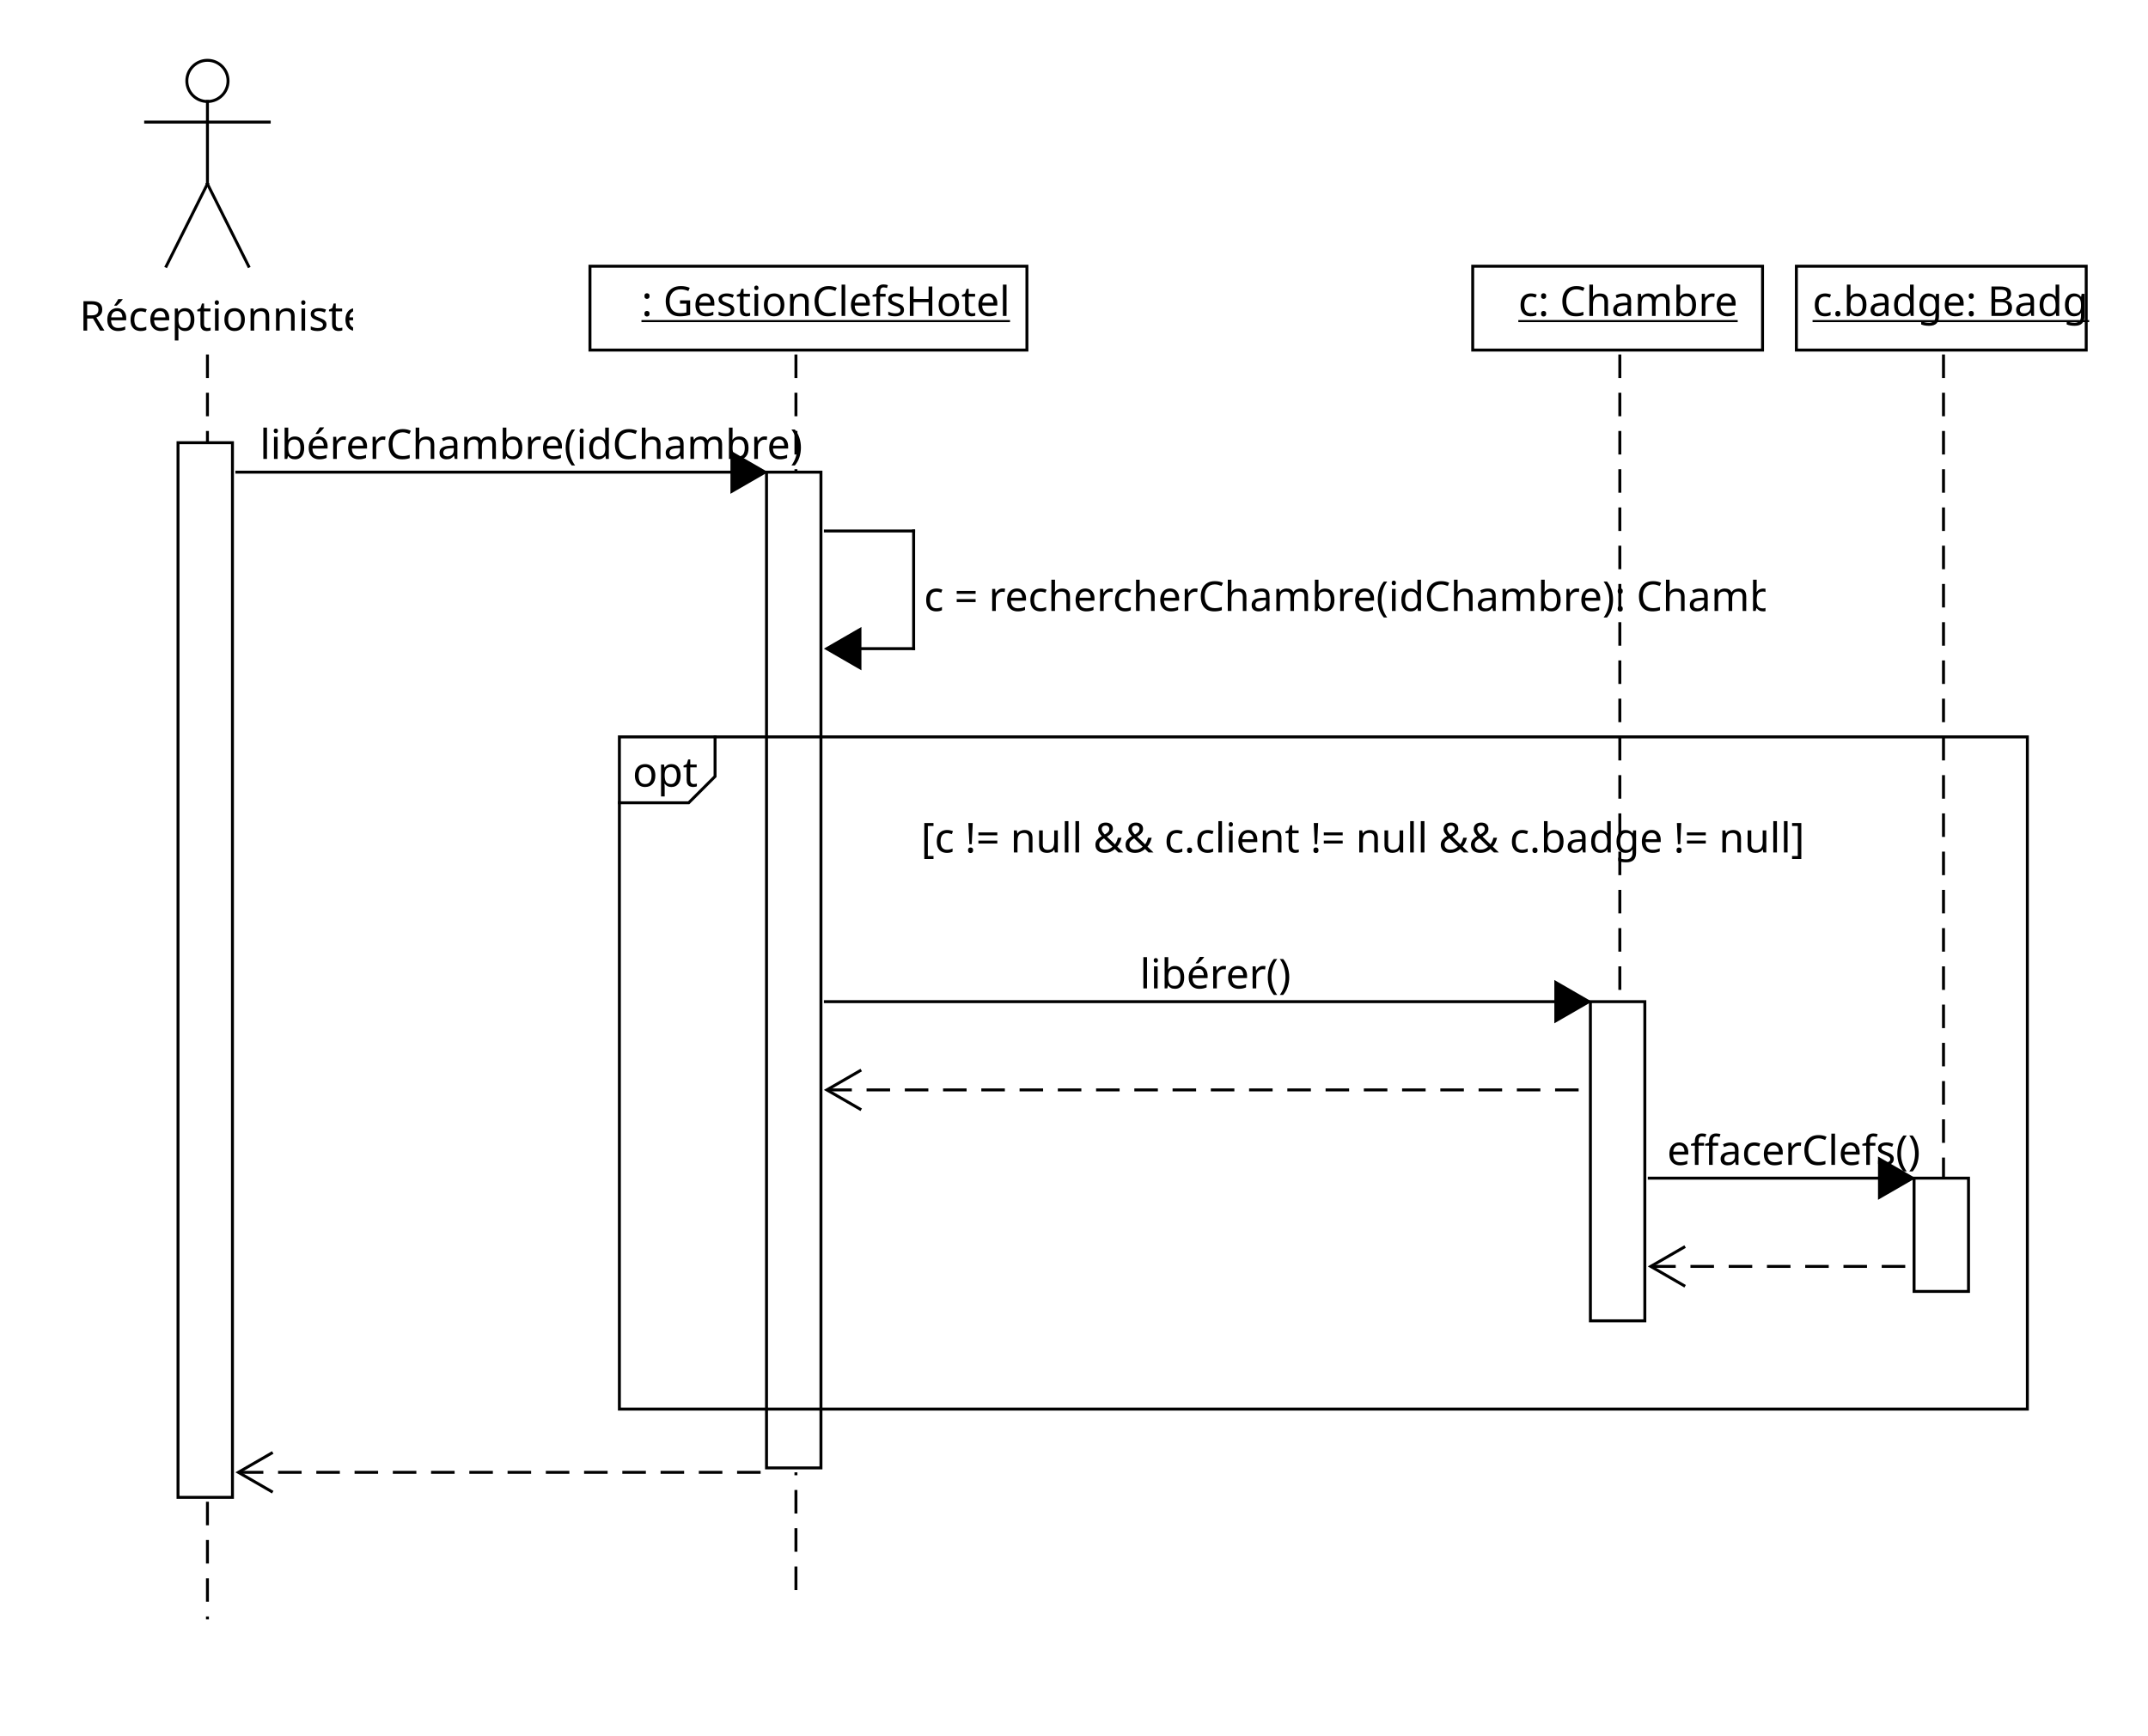
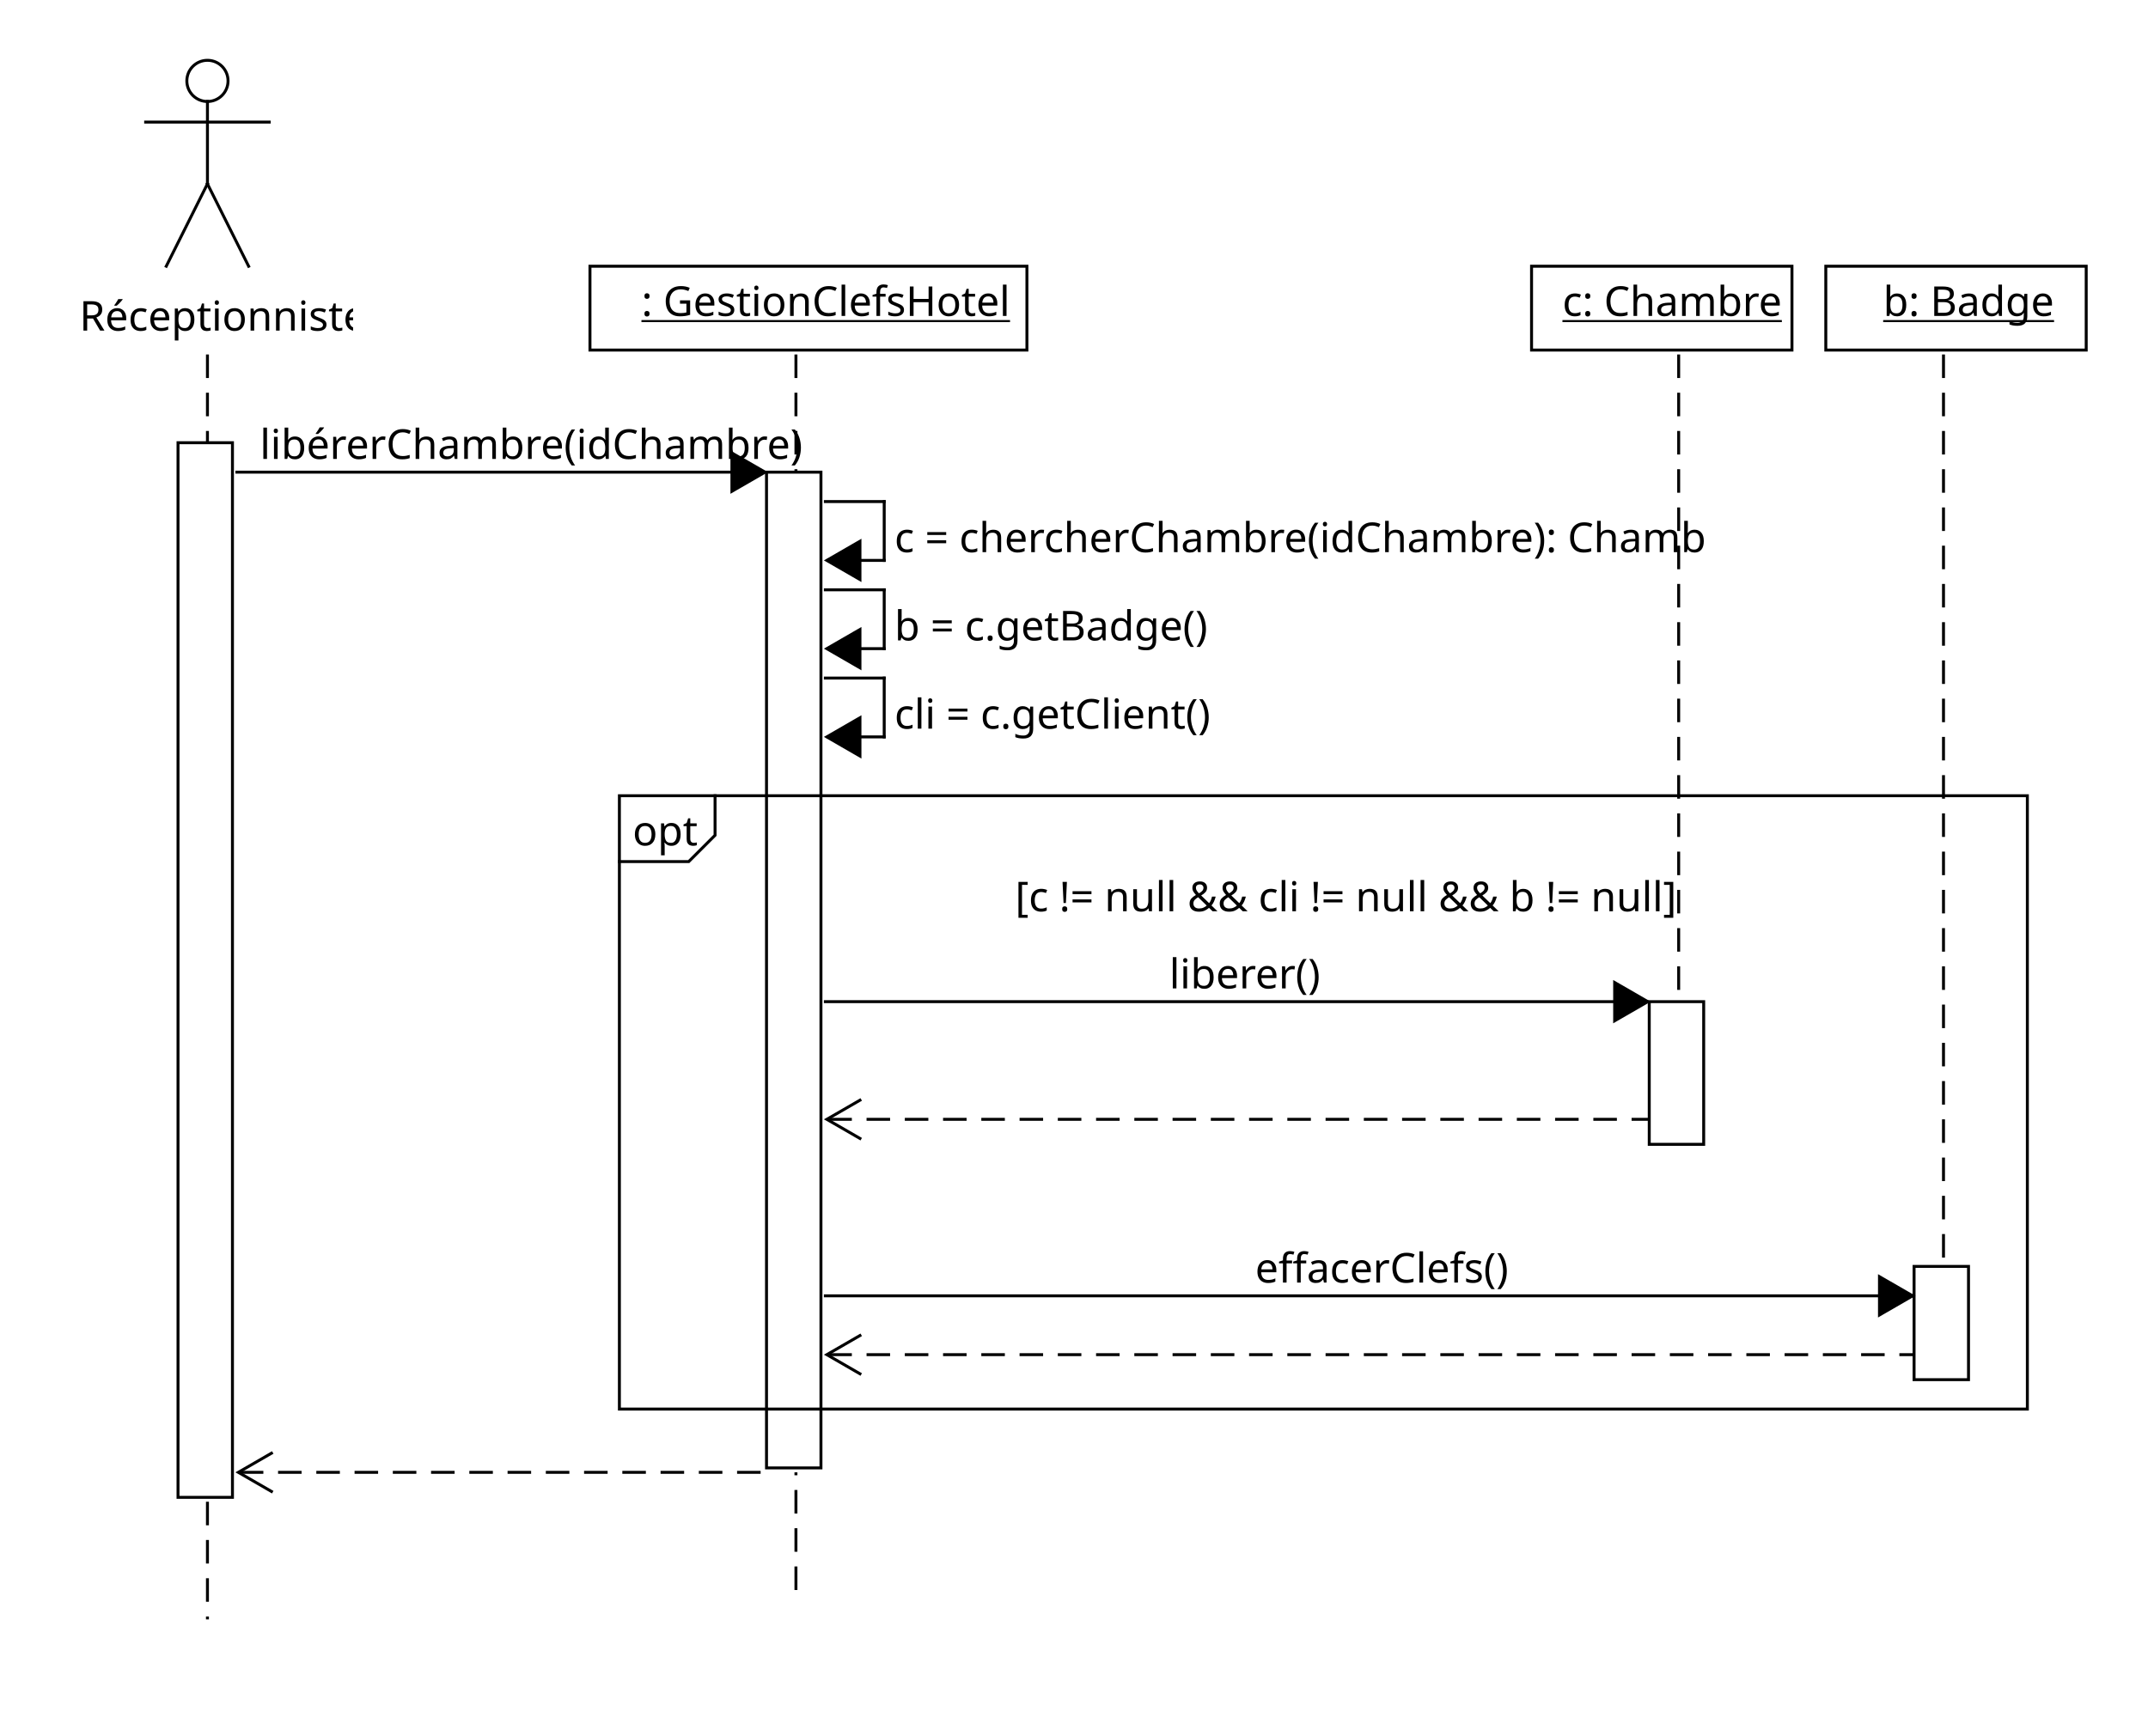
<svg xmlns="http://www.w3.org/2000/svg" fill-opacity="1" color-rendering="auto" color-interpolation="auto" text-rendering="auto" stroke="black" stroke-linecap="square" width="730" stroke-miterlimit="10" shape-rendering="auto" stroke-opacity="1" fill="black" stroke-dasharray="none" font-weight="normal" stroke-width="1" viewBox="0 -20 730 590" height="590" font-family="'Dialog'" font-style="normal" stroke-linejoin="miter" font-size="12px" stroke-dashoffset="0" image-rendering="auto">
  <defs id="genericDefs" />
  <g>
    <defs id="defs1">
      <clipPath clipPathUnits="userSpaceOnUse" id="clipPath1">
        <path d="M0 0 L2147483647 0 L2147483647 2147483647 L0 2147483647 L0 0 Z" />
      </clipPath>
      <clipPath clipPathUnits="userSpaceOnUse" id="clipPath2">
        <path d="M0 0 L0 40 L20 40 L20 0 Z" />
      </clipPath>
      <clipPath clipPathUnits="userSpaceOnUse" id="clipPath3">
-         <path d="M0 0 L0 30 L100 30 L100 0 Z" />
+         <path d="M0 0 L0 30 L90 30 L90 0 Z" />
      </clipPath>
      <clipPath clipPathUnits="userSpaceOnUse" id="clipPath4">
-         <path d="M0 0 L0 230 L480 230 L480 0 Z" />
+         <path d="M0 0 L0 210 L480 210 L480 0 Z" />
      </clipPath>
      <clipPath clipPathUnits="userSpaceOnUse" id="clipPath5">
-         <path d="M0 0 L0 110 L20 110 L20 0 Z" />
+         <path d="M0 0 L0 50 L20 50 L20 0 Z" />
      </clipPath>
      <clipPath clipPathUnits="userSpaceOnUse" id="clipPath6">
        <path d="M0 0 L0 340 L20 340 L20 0 Z" />
      </clipPath>
      <clipPath clipPathUnits="userSpaceOnUse" id="clipPath7">
        <path d="M0 0 L0 360 L20 360 L20 0 Z" />
      </clipPath>
      <clipPath clipPathUnits="userSpaceOnUse" id="clipPath8">
        <path d="M0 0 L0 30 L150 30 L150 0 Z" />
      </clipPath>
      <clipPath clipPathUnits="userSpaceOnUse" id="clipPath9">
        <path d="M0 0 L0 110 L100 110 L100 0 Z" />
      </clipPath>
      <clipPath clipPathUnits="userSpaceOnUse" id="clipPath10">
-         <path d="M0 0 L0 40 L120 40 L120 0 Z" />
+         <path d="M0 0 L0 50 L150 50 L150 0 Z" />
      </clipPath>
      <clipPath clipPathUnits="userSpaceOnUse" id="clipPath11">
-         <path d="M0 0 L0 310 L30 310 L30 0 Z" />
+         <path d="M0 0 L0 50 L140 50 L140 0 Z" />
      </clipPath>
      <clipPath clipPathUnits="userSpaceOnUse" id="clipPath12">
+         <path d="M0 0 L0 40 L400 40 L400 0 Z" />
+       </clipPath>
+       <clipPath clipPathUnits="userSpaceOnUse" id="clipPath13">
+         <path d="M0 0 L0 340 L30 340 L30 0 Z" />
+       </clipPath>
+       <clipPath clipPathUnits="userSpaceOnUse" id="clipPath14">
        <path d="M0 0 L0 250 L30 250 L30 0 Z" />
      </clipPath>
-       <clipPath clipPathUnits="userSpaceOnUse" id="clipPath13">
+       <clipPath clipPathUnits="userSpaceOnUse" id="clipPath15">
        <path d="M0 0 L0 70 L30 70 L30 0 Z" />
      </clipPath>
-       <clipPath clipPathUnits="userSpaceOnUse" id="clipPath14">
+       <clipPath clipPathUnits="userSpaceOnUse" id="clipPath16">
        <path d="M0 0 L0 40 L210 40 L210 0 Z" />
      </clipPath>
-       <clipPath clipPathUnits="userSpaceOnUse" id="clipPath15">
-         <path d="M0 0 L0 40 L290 40 L290 0 Z" />
-       </clipPath>
-       <clipPath clipPathUnits="userSpaceOnUse" id="clipPath16">
-         <path d="M0 0 L0 70 L330 70 L330 0 Z" />
-       </clipPath>
      <clipPath clipPathUnits="userSpaceOnUse" id="clipPath17">
+         <path d="M0 0 L0 40 L310 40 L310 0 Z" />
+       </clipPath>
+       <clipPath clipPathUnits="userSpaceOnUse" id="clipPath18">
+         <path d="M0 0 L0 50 L310 50 L310 0 Z" />
+       </clipPath>
+       <clipPath clipPathUnits="userSpaceOnUse" id="clipPath19">
        <path d="M0 0 L0 60 L30 60 L30 0 Z" />
      </clipPath>
    </defs>
-     <g fill="rgb(255,255,255)" fill-opacity="0" transform="translate(650,380)" stroke-opacity="0" stroke="rgb(255,255,255)">
+     <g fill="rgb(255,255,255)" fill-opacity="0" transform="translate(650,410)" stroke-opacity="0" stroke="rgb(255,255,255)">
      <rect x="0.5" width="18.5" height="38.5" y="0.5" clip-path="url(#clipPath2)" stroke="none" />
    </g>
-     <g transform="translate(650,380)">
+     <g transform="translate(650,410)">
      <rect fill="none" x="0.5" width="18.5" height="38.5" y="0.5" clip-path="url(#clipPath2)" />
    </g>
-     <g fill="rgb(255,255,255)" fill-opacity="0" transform="translate(610,70)" stroke-opacity="0" stroke="rgb(255,255,255)">
-       <rect x="0.5" width="98.5" height="28.5" y="0.5" clip-path="url(#clipPath3)" stroke="none" />
-     </g>
-     <g transform="translate(610,70)">
-       <rect fill="none" x="0.5" width="98.5" height="28.5" y="0.5" clip-path="url(#clipPath3)" />
-       <text x="6" font-size="14px" y="17.391" text-decoration="underline" clip-path="url(#clipPath3)" font-family="sans-serif" stroke="none" xml:space="preserve">c.badge: Badge</text>
-     </g>
-     <g fill="rgb(255,255,255)" fill-opacity="0" transform="translate(210,230)" stroke-opacity="0" stroke="rgb(255,255,255)">
-       <rect x="0.5" width="478.5" height="228.5" y="0.5" clip-path="url(#clipPath4)" stroke="none" />
-     </g>
-     <g transform="translate(210,230)">
-       <rect fill="none" x="0.5" width="478.5" height="228.5" y="0.5" clip-path="url(#clipPath4)" />
+     <g fill="rgb(255,255,255)" fill-opacity="0" transform="translate(620,70)" stroke-opacity="0" stroke="rgb(255,255,255)">
+       <rect x="0.5" width="88.5" height="28.5" y="0.5" clip-path="url(#clipPath3)" stroke="none" />
+     </g>
+     <g transform="translate(620,70)">
+       <rect fill="none" x="0.5" width="88.5" height="28.5" y="0.5" clip-path="url(#clipPath3)" />
+       <text x="20" font-size="14px" y="17.391" text-decoration="underline" clip-path="url(#clipPath3)" font-family="sans-serif" stroke="none" xml:space="preserve">b: Badge</text>
+     </g>
+     <g fill="rgb(255,255,255)" fill-opacity="0" transform="translate(210,250)" stroke-opacity="0" stroke="rgb(255,255,255)">
+       <rect x="0.5" width="478.5" height="208.5" y="0.5" clip-path="url(#clipPath4)" stroke="none" />
+     </g>
+     <g transform="translate(210,250)">
+       <rect fill="none" x="0.5" width="478.5" height="208.5" y="0.5" clip-path="url(#clipPath4)" />
      <path fill="none" d="M33.014 0.5 L33.014 13.934 L24.057 22.891 L0.5 22.891" clip-path="url(#clipPath4)" />
      <text x="5" font-size="14px" y="17.391" clip-path="url(#clipPath4)" font-family="sans-serif" stroke="none" xml:space="preserve">opt</text>
-       <text x="103" font-size="14px" y="39.781" clip-path="url(#clipPath4)" font-family="sans-serif" stroke="none" xml:space="preserve">[c != null &amp;&amp; c.client != null &amp;&amp; c.badge != null]</text>
-     </g>
-     <g fill="rgb(255,255,255)" fill-opacity="0" transform="translate(540,320)" stroke-opacity="0" stroke="rgb(255,255,255)">
-       <rect x="0.5" width="18.5" height="108.5" y="0.5" clip-path="url(#clipPath5)" stroke="none" />
-     </g>
-     <g transform="translate(540,320)">
-       <rect fill="none" x="0.5" width="18.5" height="108.5" y="0.5" clip-path="url(#clipPath5)" />
+       <text x="135" font-size="14px" y="39.781" clip-path="url(#clipPath4)" font-family="sans-serif" stroke="none" xml:space="preserve">[c != null &amp;&amp; cli != null &amp;&amp; b != null]</text>
+     </g>
+     <g fill="rgb(255,255,255)" fill-opacity="0" transform="translate(560,320)" stroke-opacity="0" stroke="rgb(255,255,255)">
+       <rect x="0.5" width="18.5" height="48.5" y="0.5" clip-path="url(#clipPath5)" stroke="none" />
+     </g>
+     <g transform="translate(560,320)">
+       <rect fill="none" x="0.5" width="18.5" height="48.5" y="0.5" clip-path="url(#clipPath5)" />
    </g>
    <g fill="rgb(255,255,255)" fill-opacity="0" transform="translate(260,140)" stroke-opacity="0" stroke="rgb(255,255,255)">
      <rect x="0.5" width="18.5" height="338.5" y="0.5" clip-path="url(#clipPath6)" stroke="none" />
    </g>
    <g transform="translate(260,140)">
      <rect fill="none" x="0.5" width="18.5" height="338.5" y="0.5" clip-path="url(#clipPath6)" />
    </g>
    <g fill="rgb(255,255,255)" fill-opacity="0" transform="translate(60,130)" stroke-opacity="0" stroke="rgb(255,255,255)">
      <rect x="0.5" width="18.5" height="358.5" y="0.5" clip-path="url(#clipPath7)" stroke="none" />
    </g>
    <g transform="translate(60,130)">
      <rect fill="none" x="0.5" width="18.5" height="358.5" y="0.5" clip-path="url(#clipPath7)" />
    </g>
    <g fill="rgb(255,255,255)" fill-opacity="0" transform="translate(200,70)" stroke-opacity="0" stroke="rgb(255,255,255)">
      <rect x="0.5" width="148.5" height="28.5" y="0.5" clip-path="url(#clipPath8)" stroke="none" />
    </g>
    <g transform="translate(200,70)">
      <rect fill="none" x="0.5" width="148.5" height="28.5" y="0.5" clip-path="url(#clipPath8)" />
      <text x="18" font-size="14px" y="17.391" text-decoration="underline" clip-path="url(#clipPath8)" font-family="sans-serif" stroke="none" xml:space="preserve">: GestionClefsHotel</text>
    </g>
    <g fill="rgb(255,255,255)" fill-opacity="0" transform="translate(20,0)" stroke-opacity="0" stroke="rgb(255,255,255)">
      <circle r="7" clip-path="url(#clipPath9)" cx="50.5" cy="7.5" stroke="none" />
    </g>
    <g transform="translate(20,0)">
      <circle fill="none" r="7" clip-path="url(#clipPath9)" cx="50.5" cy="7.5" />
      <path fill="none" d="M29.5 21.5 L71.5 21.5" clip-path="url(#clipPath9)" />
      <path fill="none" d="M50.5 14.5 L50.5 42.5" clip-path="url(#clipPath9)" />
      <path fill="none" d="M50.5 42.5 L36.5 70.5" clip-path="url(#clipPath9)" />
      <path fill="none" d="M50.5 42.5 L64.5 70.5" clip-path="url(#clipPath9)" />
      <text x="7" font-size="14px" y="92.391" clip-path="url(#clipPath9)" font-family="sans-serif" stroke="none" xml:space="preserve">Réceptionniste</text>
    </g>
-     <g fill="rgb(255,255,255)" fill-opacity="0" transform="translate(500,70)" stroke-opacity="0" stroke="rgb(255,255,255)">
-       <rect x="0.5" width="98.5" height="28.5" y="0.5" clip-path="url(#clipPath3)" stroke="none" />
-     </g>
-     <g transform="translate(500,70)">
-       <rect fill="none" x="0.5" width="98.5" height="28.5" y="0.5" clip-path="url(#clipPath3)" />
-       <text x="16" font-size="14px" y="17.391" text-decoration="underline" clip-path="url(#clipPath3)" font-family="sans-serif" stroke="none" xml:space="preserve">c: Chambre</text>
-     </g>
-     <g stroke-dasharray="8,5" stroke-miterlimit="5" transform="translate(550,390)" stroke-linecap="butt">
-       <path fill="none" d="M11.5 20.5 L100.5 20.5" clip-path="url(#clipPath10)" />
-       <path fill="none" stroke-miterlimit="10" stroke-dasharray="none" d="M22.258 27 L11 20.5 L22.258 14" clip-path="url(#clipPath10)" stroke-linecap="square" />
-     </g>
-     <g transform="translate(550,360)">
-       <path fill="none" d="M99.5 20.5 L10.5 20.5" clip-path="url(#clipPath10)" />
-       <path d="M88.742 14 L100 20.5 L88.742 27 Z" clip-path="url(#clipPath10)" stroke="none" />
-       <path fill="none" d="M88.742 14 L100 20.5 L88.742 27 Z" clip-path="url(#clipPath10)" />
-       <text x="16.579" font-size="14px" y="16" clip-path="url(#clipPath10)" font-family="sans-serif" stroke="none" xml:space="preserve">effacerClefs()</text>
+     <g fill="rgb(255,255,255)" fill-opacity="0" transform="translate(520,70)" stroke-opacity="0" stroke="rgb(255,255,255)">
+       <rect x="0.5" width="88.5" height="28.5" y="0.5" clip-path="url(#clipPath3)" stroke="none" />
+     </g>
+     <g transform="translate(520,70)">
+       <rect fill="none" x="0.5" width="88.5" height="28.5" y="0.5" clip-path="url(#clipPath3)" />
+       <text x="11" font-size="14px" y="17.391" text-decoration="underline" clip-path="url(#clipPath3)" font-family="sans-serif" stroke="none" xml:space="preserve">c: Chambre</text>
+     </g>
+     <g transform="translate(270,200)">
+       <path fill="none" d="M11.5 30.5 L30.5 30.5" clip-path="url(#clipPath10)" />
+       <path fill="none" d="M30.5 30.5 L30.5 10.5" clip-path="url(#clipPath10)" />
+       <path fill="none" d="M30.5 10.5 L10.5 10.5" clip-path="url(#clipPath10)" />
+       <path d="M22.258 37 L11 30.5 L22.258 24 Z" clip-path="url(#clipPath10)" stroke="none" />
+       <path fill="none" d="M22.258 37 L11 30.5 L22.258 24 Z" clip-path="url(#clipPath10)" />
+       <text x="34" font-size="14px" y="27.695" clip-path="url(#clipPath10)" font-family="sans-serif" stroke="none" xml:space="preserve">cli = c.getClient()</text>
+     </g>
+     <g transform="translate(270,170)">
+       <path fill="none" d="M11.5 30.5 L30.5 30.5" clip-path="url(#clipPath11)" />
+       <path fill="none" d="M30.5 30.5 L30.5 10.5" clip-path="url(#clipPath11)" />
+       <path fill="none" d="M30.5 10.5 L10.5 10.5" clip-path="url(#clipPath11)" />
+       <path d="M22.258 37 L11 30.5 L22.258 24 Z" clip-path="url(#clipPath11)" stroke="none" />
+       <path fill="none" d="M22.258 37 L11 30.5 L22.258 24 Z" clip-path="url(#clipPath11)" />
+       <text x="34" font-size="14px" y="27.695" clip-path="url(#clipPath11)" font-family="sans-serif" stroke="none" xml:space="preserve">b = c.getBadge()</text>
+     </g>
+     <g stroke-dasharray="8,5" stroke-miterlimit="5" transform="translate(270,420)" stroke-linecap="butt">
+       <path fill="none" d="M11.5 20.5 L380.5 20.5" clip-path="url(#clipPath12)" />
+       <path fill="none" stroke-miterlimit="10" stroke-dasharray="none" d="M22.258 27 L11 20.5 L22.258 14" clip-path="url(#clipPath12)" stroke-linecap="square" />
+     </g>
+     <g transform="translate(270,400)">
+       <path fill="none" d="M379.5 20.5 L10.5 20.5" clip-path="url(#clipPath12)" />
+       <path d="M368.742 14 L380 20.5 L368.742 27 Z" clip-path="url(#clipPath12)" stroke="none" />
+       <path fill="none" d="M368.742 14 L380 20.5 L368.742 27 Z" clip-path="url(#clipPath12)" />
+       <text x="156.579" font-size="14px" y="16" clip-path="url(#clipPath12)" font-family="sans-serif" stroke="none" xml:space="preserve">effacerClefs()</text>
    </g>
    <g stroke-dasharray="8,5" stroke-miterlimit="5" transform="translate(650,90)" stroke-linecap="butt">
-       <path fill="none" d="M10.5 10.5 L10.5 290.5" clip-path="url(#clipPath11)" />
-     </g>
-     <g stroke-dasharray="8,5" stroke-miterlimit="5" transform="translate(540,90)" stroke-linecap="butt">
-       <path fill="none" d="M10.5 10.5 L10.5 230.5" clip-path="url(#clipPath12)" />
+       <path fill="none" d="M10.5 10.5 L10.5 320.5" clip-path="url(#clipPath13)" />
+     </g>
+     <g stroke-dasharray="8,5" stroke-miterlimit="5" transform="translate(560,90)" stroke-linecap="butt">
+       <path fill="none" d="M10.5 10.5 L10.5 230.5" clip-path="url(#clipPath14)" />
    </g>
    <g stroke-dasharray="8,5" stroke-miterlimit="5" transform="translate(260,470)" stroke-linecap="butt">
-       <path fill="none" d="M10.5 50.5 L10.5 10.5" clip-path="url(#clipPath13)" />
+       <path fill="none" d="M10.5 50.5 L10.5 10.5" clip-path="url(#clipPath15)" />
    </g>
    <g stroke-dasharray="8,5" stroke-miterlimit="5" transform="translate(60,480)" stroke-linecap="butt">
-       <path fill="none" d="M10.5 10.5 L10.5 50.5" clip-path="url(#clipPath13)" />
+       <path fill="none" d="M10.5 10.5 L10.5 50.5" clip-path="url(#clipPath15)" />
    </g>
    <g stroke-dasharray="8,5" stroke-miterlimit="5" transform="translate(70,460)" stroke-linecap="butt">
-       <path fill="none" d="M11.5 20.5 L190.5 20.5" clip-path="url(#clipPath14)" />
-       <path fill="none" stroke-miterlimit="10" stroke-dasharray="none" d="M22.258 27 L11 20.5 L22.258 14" clip-path="url(#clipPath14)" stroke-linecap="square" />
-     </g>
-     <g stroke-dasharray="8,5" stroke-miterlimit="5" transform="translate(270,330)" stroke-linecap="butt">
-       <path fill="none" d="M11.5 20.5 L270.5 20.5" clip-path="url(#clipPath15)" />
-       <path fill="none" stroke-miterlimit="10" stroke-dasharray="none" d="M22.258 27 L11 20.5 L22.258 14" clip-path="url(#clipPath15)" stroke-linecap="square" />
+       <path fill="none" d="M11.5 20.5 L190.5 20.5" clip-path="url(#clipPath16)" />
+       <path fill="none" stroke-miterlimit="10" stroke-dasharray="none" d="M22.258 27 L11 20.5 L22.258 14" clip-path="url(#clipPath16)" stroke-linecap="square" />
+     </g>
+     <g stroke-dasharray="8,5" stroke-miterlimit="5" transform="translate(270,340)" stroke-linecap="butt">
+       <path fill="none" d="M11.5 20.5 L290.5 20.5" clip-path="url(#clipPath17)" />
+       <path fill="none" stroke-miterlimit="10" stroke-dasharray="none" d="M22.258 27 L11 20.5 L22.258 14" clip-path="url(#clipPath17)" stroke-linecap="square" />
    </g>
    <g transform="translate(270,300)">
-       <path fill="none" d="M269.5 20.5 L10.5 20.5" clip-path="url(#clipPath15)" />
-       <path d="M258.742 14 L270 20.5 L258.742 27 Z" clip-path="url(#clipPath15)" stroke="none" />
-       <path fill="none" d="M258.742 14 L270 20.5 L258.742 27 Z" clip-path="url(#clipPath15)" />
-       <text x="117.387" font-size="14px" y="16" clip-path="url(#clipPath15)" font-family="sans-serif" stroke="none" xml:space="preserve">libérer()</text>
-     </g>
-     <g transform="translate(270,150)">
-       <path fill="none" d="M11.5 50.5 L40.5 50.5" clip-path="url(#clipPath16)" />
-       <path fill="none" d="M40.5 50.5 L40.5 10.5" clip-path="url(#clipPath16)" />
-       <path fill="none" d="M40.5 10.5 L10.5 10.5" clip-path="url(#clipPath16)" />
-       <path d="M22.258 57 L11 50.5 L22.258 44 Z" clip-path="url(#clipPath16)" stroke="none" />
-       <path fill="none" d="M22.258 57 L11 50.5 L22.258 44 Z" clip-path="url(#clipPath16)" />
-       <text x="44" font-size="14px" y="37.695" clip-path="url(#clipPath16)" font-family="sans-serif" stroke="none" xml:space="preserve">c = rechercherChambre(idChambre): Chambre</text>
+       <path fill="none" d="M289.5 20.5 L10.5 20.5" clip-path="url(#clipPath17)" />
+       <path d="M278.742 14 L290 20.5 L278.742 27 Z" clip-path="url(#clipPath17)" stroke="none" />
+       <path fill="none" d="M278.742 14 L290 20.5 L278.742 27 Z" clip-path="url(#clipPath17)" />
+       <text x="127.387" font-size="14px" y="16" clip-path="url(#clipPath17)" font-family="sans-serif" stroke="none" xml:space="preserve">liberer()</text>
+     </g>
+     <g transform="translate(270,140)">
+       <path fill="none" d="M11.5 30.5 L30.5 30.5" clip-path="url(#clipPath18)" />
+       <path fill="none" d="M30.5 30.5 L30.5 10.5" clip-path="url(#clipPath18)" />
+       <path fill="none" d="M30.5 10.5 L10.5 10.5" clip-path="url(#clipPath18)" />
+       <path d="M22.258 37 L11 30.5 L22.258 24 Z" clip-path="url(#clipPath18)" stroke="none" />
+       <path fill="none" d="M22.258 37 L11 30.5 L22.258 24 Z" clip-path="url(#clipPath18)" />
+       <text x="34" font-size="14px" y="27.695" clip-path="url(#clipPath18)" font-family="sans-serif" stroke="none" xml:space="preserve">c = chercherChambre(idChambre): Chambre</text>
    </g>
    <g transform="translate(70,120)">
-       <path fill="none" d="M189.5 20.5 L10.5 20.5" clip-path="url(#clipPath14)" />
-       <path d="M178.742 14 L190 20.5 L178.742 27 Z" clip-path="url(#clipPath14)" stroke="none" />
-       <path fill="none" d="M178.742 14 L190 20.5 L178.742 27 Z" clip-path="url(#clipPath14)" />
-       <text x="18.314" font-size="14px" y="16" clip-path="url(#clipPath14)" font-family="sans-serif" stroke="none" xml:space="preserve">libérerChambre(idChambre)</text>
+       <path fill="none" d="M189.5 20.5 L10.5 20.5" clip-path="url(#clipPath16)" />
+       <path d="M178.742 14 L190 20.5 L178.742 27 Z" clip-path="url(#clipPath16)" stroke="none" />
+       <path fill="none" d="M178.742 14 L190 20.5 L178.742 27 Z" clip-path="url(#clipPath16)" />
+       <text x="18.314" font-size="14px" y="16" clip-path="url(#clipPath16)" font-family="sans-serif" stroke="none" xml:space="preserve">libérerChambre(idChambre)</text>
    </g>
    <g stroke-dasharray="8,5" stroke-miterlimit="5" transform="translate(260,90)" stroke-linecap="butt">
-       <path fill="none" d="M10.5 10.5 L10.5 50.5" clip-path="url(#clipPath13)" />
+       <path fill="none" d="M10.5 10.5 L10.5 50.5" clip-path="url(#clipPath15)" />
    </g>
    <g stroke-dasharray="8,5" stroke-miterlimit="5" transform="translate(60,90)" stroke-linecap="butt">
-       <path fill="none" d="M10.5 10.5 L10.5 40.5" clip-path="url(#clipPath17)" />
+       <path fill="none" d="M10.5 10.5 L10.5 40.5" clip-path="url(#clipPath19)" />
    </g>
  </g>
</svg>
